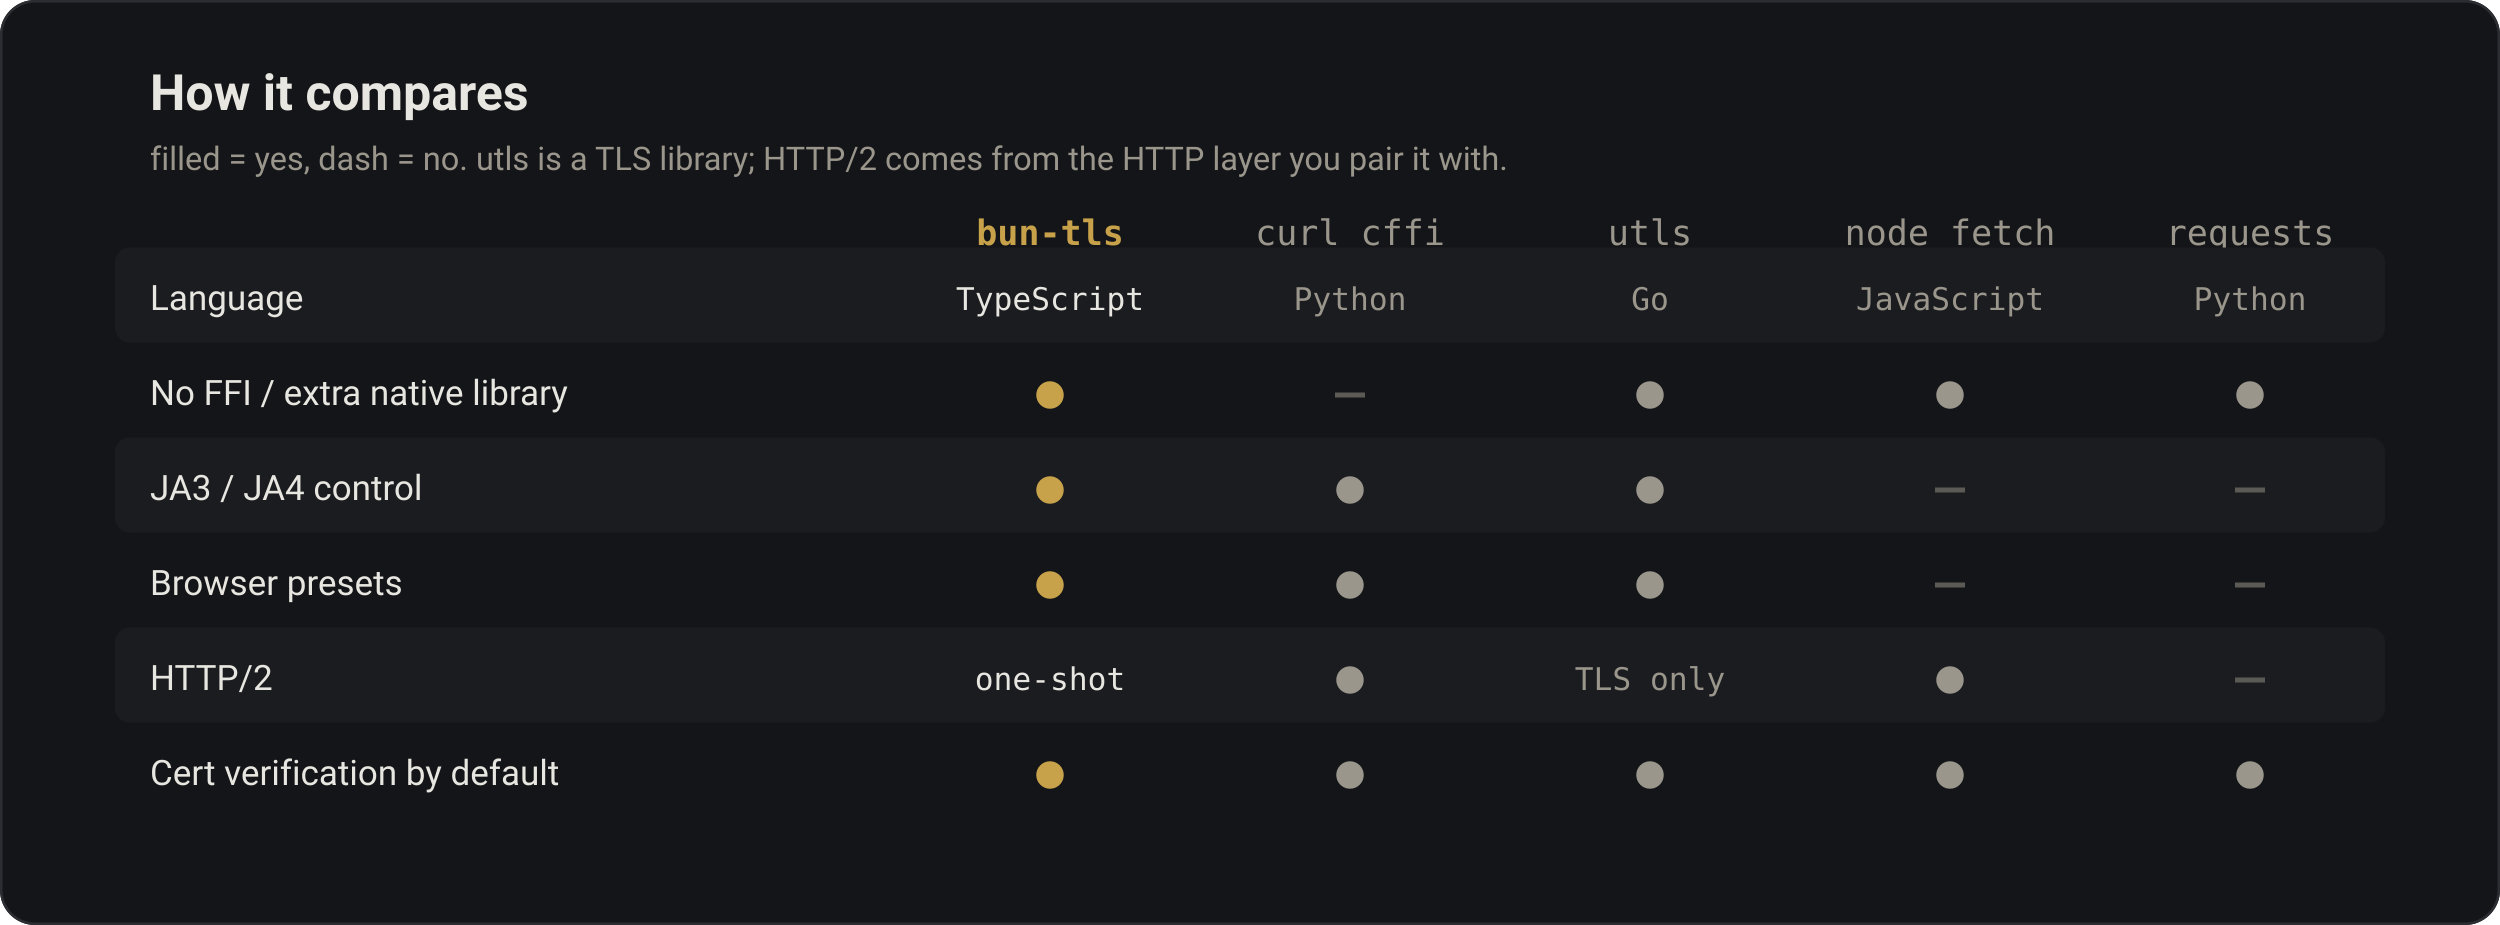
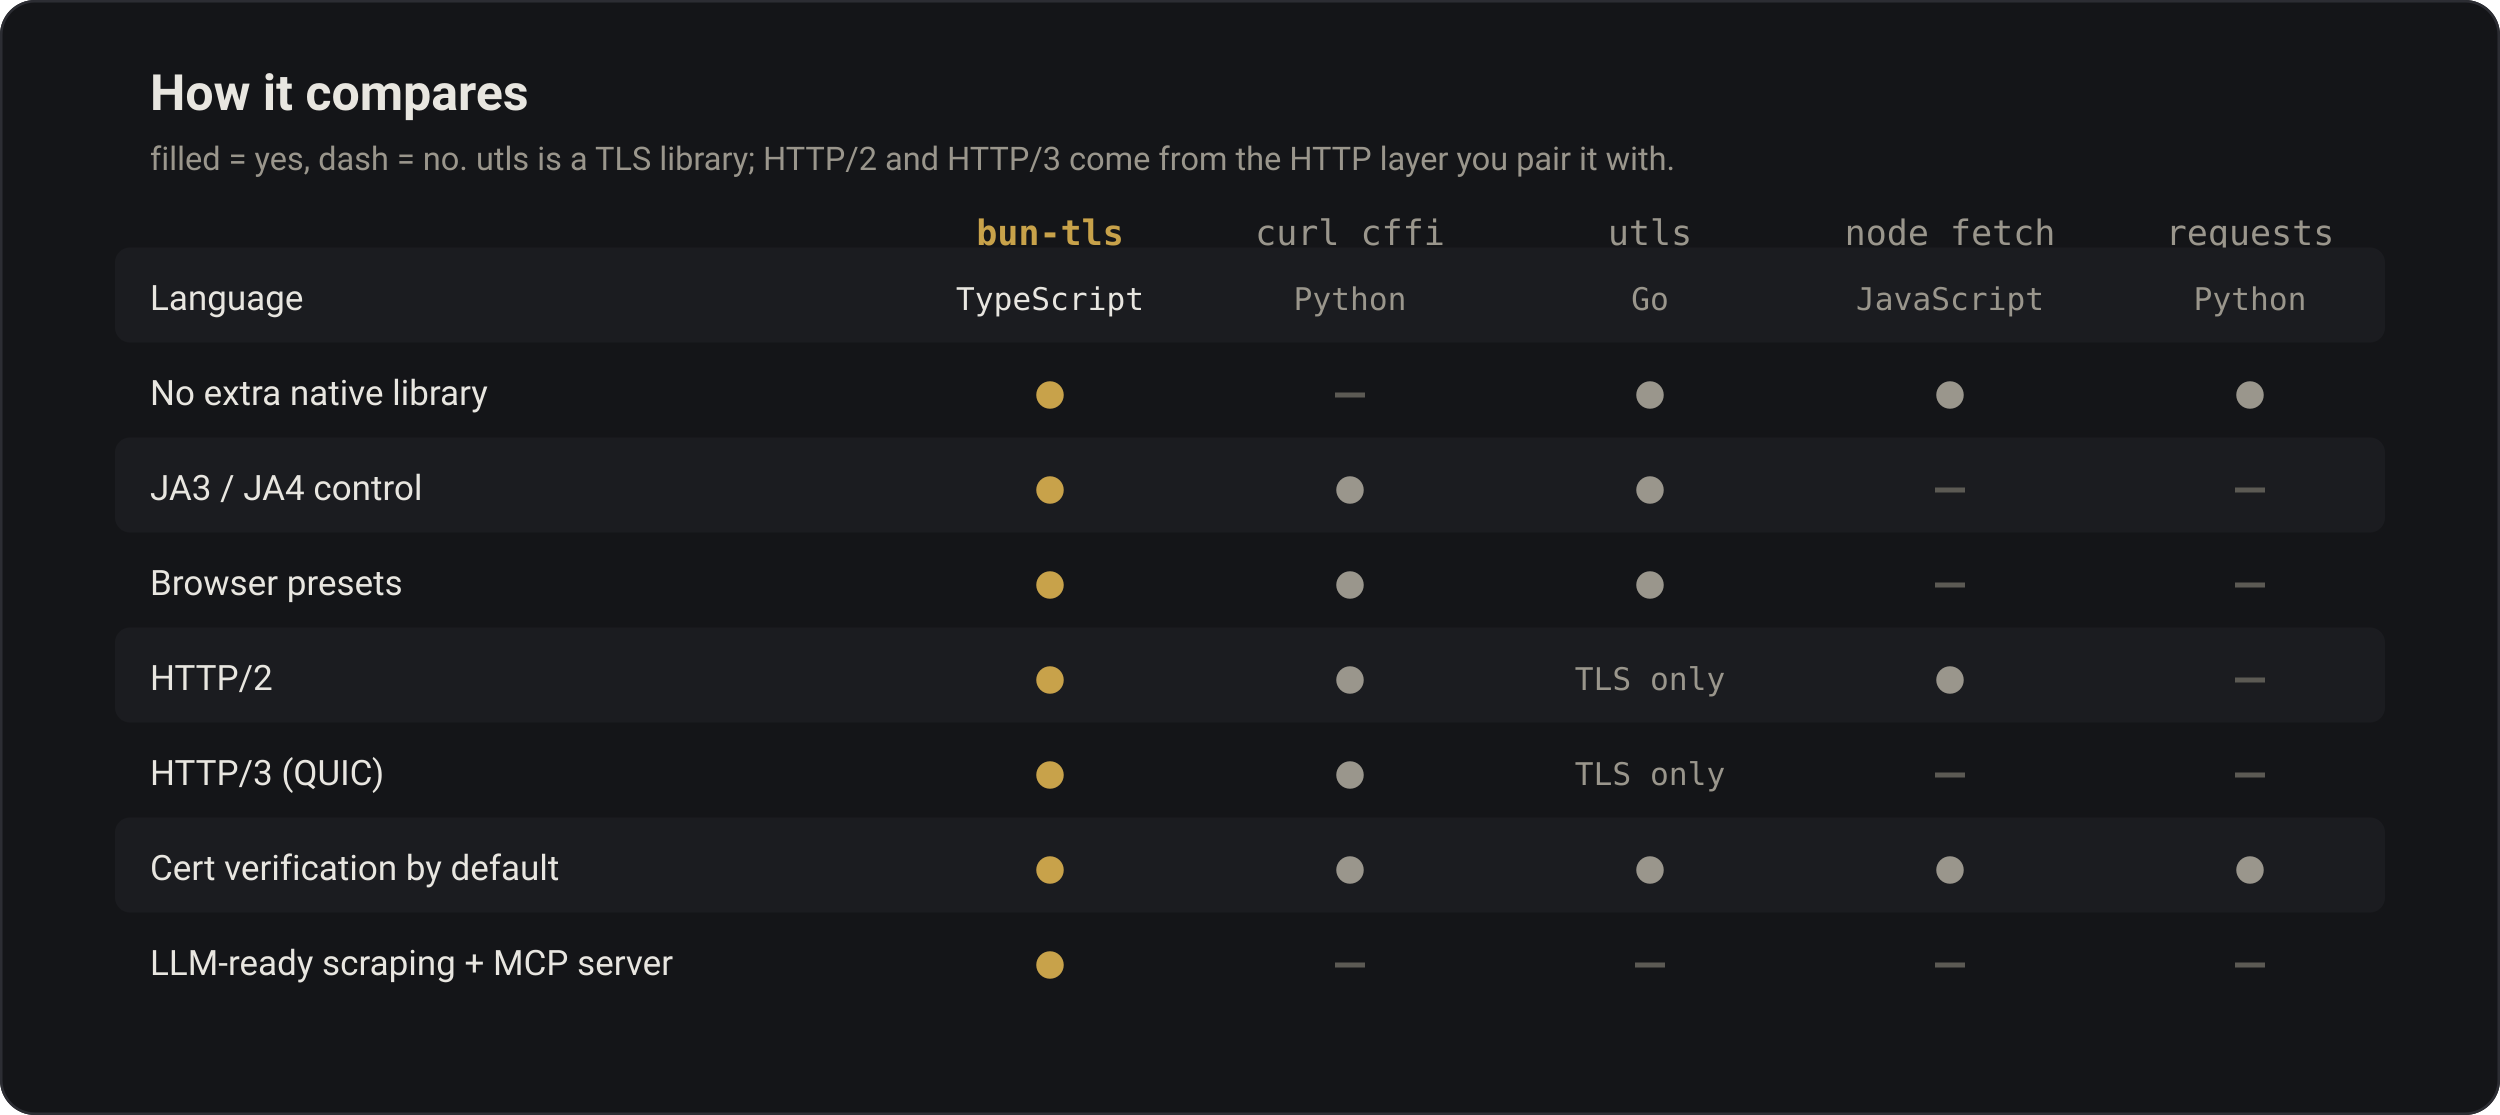
- <svg xmlns="http://www.w3.org/2000/svg" viewBox="0 0 1000 370" width="1000" height="370" role="img">
-   <rect width="1000" height="370" rx="14" fill="#141518" />
-   <rect x="0.5" y="0.5" width="999" height="369" rx="13.5" fill="none" stroke="#2C2D33" />
+ <svg xmlns="http://www.w3.org/2000/svg" viewBox="0 0 1000 446" width="1000" height="446" role="img">
+   <rect width="1000" height="446" rx="14" fill="#141518" />
+   <rect x="0.5" y="0.5" width="999" height="445" rx="13.5" fill="none" stroke="#2C2D33" />
  <text x="60" y="44" font-family="ui-sans-serif,-apple-system,Segoe UI,Roboto,sans-serif" font-size="20" font-weight="700" fill="#E8E6E0">How it compares</text>
-   <text x="60" y="68" font-family="ui-sans-serif,-apple-system,Segoe UI,Roboto,sans-serif" font-size="13" fill="#9A968C">filled = yes, dash = no. utls is a TLS library; HTTP/2 comes from the HTTP layer you pair it with.</text>
+   <text x="60" y="68" font-family="ui-sans-serif,-apple-system,Segoe UI,Roboto,sans-serif" font-size="13" fill="#9A968C">filled = yes, dash = no. utls is a TLS library; HTTP/2 and HTTP/3 come from the HTTP layer you pair it with.</text>
  <text x="420" y="98" font-family="ui-monospace,SFMono-Regular,Menlo,monospace" font-size="14" font-weight="700" fill="#C8A24A" text-anchor="middle">bun-tls</text>
  <text x="540" y="98" font-family="ui-monospace,SFMono-Regular,Menlo,monospace" font-size="14" font-weight="400" fill="#9A968C" text-anchor="middle">curl_cffi</text>
  <text x="660" y="98" font-family="ui-monospace,SFMono-Regular,Menlo,monospace" font-size="14" font-weight="400" fill="#9A968C" text-anchor="middle">utls</text>
  <text x="780" y="98" font-family="ui-monospace,SFMono-Regular,Menlo,monospace" font-size="14" font-weight="400" fill="#9A968C" text-anchor="middle">node fetch</text>
  <text x="900" y="98" font-family="ui-monospace,SFMono-Regular,Menlo,monospace" font-size="14" font-weight="400" fill="#9A968C" text-anchor="middle">requests</text>
  <line x1="46" y1="108" x2="954" y2="108" stroke="#2C2D33" />
  <rect x="46" y="99" width="908" height="38" rx="6" fill="#1B1C20" />
  <text x="60" y="124" font-family="ui-sans-serif,-apple-system,Segoe UI,Roboto,sans-serif" font-size="14" fill="#E8E6E0">Language</text>
  <text x="420" y="124" font-family="ui-monospace,SFMono-Regular,Menlo,monospace" font-size="12.5" fill="#E8E6E0" text-anchor="middle">TypeScript</text>
  <text x="540" y="124" font-family="ui-monospace,SFMono-Regular,Menlo,monospace" font-size="12.5" fill="#9A968C" text-anchor="middle">Python</text>
  <text x="660" y="124" font-family="ui-monospace,SFMono-Regular,Menlo,monospace" font-size="12.5" fill="#9A968C" text-anchor="middle">Go</text>
  <text x="780" y="124" font-family="ui-monospace,SFMono-Regular,Menlo,monospace" font-size="12.5" fill="#9A968C" text-anchor="middle">JavaScript</text>
  <text x="900" y="124" font-family="ui-monospace,SFMono-Regular,Menlo,monospace" font-size="12.5" fill="#9A968C" text-anchor="middle">Python</text>
-   <text x="60" y="162" font-family="ui-sans-serif,-apple-system,Segoe UI,Roboto,sans-serif" font-size="14" fill="#E8E6E0">No FFI / extra native library</text>
+   <text x="60" y="162" font-family="ui-sans-serif,-apple-system,Segoe UI,Roboto,sans-serif" font-size="14" fill="#E8E6E0">No extra native library</text>
  <circle cx="420" cy="158" r="5.5" fill="#C8A24A" />
  <line x1="534" y1="158" x2="546" y2="158" stroke="#5C5A54" stroke-width="2" />
  <circle cx="660" cy="158" r="5.5" fill="#9A968C" />
  <circle cx="780" cy="158" r="5.5" fill="#9A968C" />
  <circle cx="900" cy="158" r="5.5" fill="#9A968C" />
  <rect x="46" y="175" width="908" height="38" rx="6" fill="#1B1C20" />
  <text x="60" y="200" font-family="ui-sans-serif,-apple-system,Segoe UI,Roboto,sans-serif" font-size="14" fill="#E8E6E0">JA3 / JA4 control</text>
  <circle cx="420" cy="196" r="5.5" fill="#C8A24A" />
  <circle cx="540" cy="196" r="5.5" fill="#9A968C" />
  <circle cx="660" cy="196" r="5.5" fill="#9A968C" />
  <line x1="774" y1="196" x2="786" y2="196" stroke="#5C5A54" stroke-width="2" />
  <line x1="894" y1="196" x2="906" y2="196" stroke="#5C5A54" stroke-width="2" />
  <text x="60" y="238" font-family="ui-sans-serif,-apple-system,Segoe UI,Roboto,sans-serif" font-size="14" fill="#E8E6E0">Browser presets</text>
  <circle cx="420" cy="234" r="5.5" fill="#C8A24A" />
  <circle cx="540" cy="234" r="5.5" fill="#9A968C" />
  <circle cx="660" cy="234" r="5.5" fill="#9A968C" />
  <line x1="774" y1="234" x2="786" y2="234" stroke="#5C5A54" stroke-width="2" />
  <line x1="894" y1="234" x2="906" y2="234" stroke="#5C5A54" stroke-width="2" />
  <rect x="46" y="251" width="908" height="38" rx="6" fill="#1B1C20" />
  <text x="60" y="276" font-family="ui-sans-serif,-apple-system,Segoe UI,Roboto,sans-serif" font-size="14" fill="#E8E6E0">HTTP/2</text>
-   <text x="420" y="276" font-family="ui-monospace,SFMono-Regular,Menlo,monospace" font-size="12.5" fill="#E8E6E0" text-anchor="middle">one-shot</text>
+   <circle cx="420" cy="272" r="5.5" fill="#C8A24A" />
  <circle cx="540" cy="272" r="5.5" fill="#9A968C" />
  <text x="660" y="276" font-family="ui-monospace,SFMono-Regular,Menlo,monospace" font-size="12.5" fill="#9A968C" text-anchor="middle">TLS only</text>
  <circle cx="780" cy="272" r="5.5" fill="#9A968C" />
  <line x1="894" y1="272" x2="906" y2="272" stroke="#5C5A54" stroke-width="2" />
-   <text x="60" y="314" font-family="ui-sans-serif,-apple-system,Segoe UI,Roboto,sans-serif" font-size="14" fill="#E8E6E0">Cert verification by default</text>
+   <text x="60" y="314" font-family="ui-sans-serif,-apple-system,Segoe UI,Roboto,sans-serif" font-size="14" fill="#E8E6E0">HTTP/3 (QUIC)</text>
  <circle cx="420" cy="310" r="5.5" fill="#C8A24A" />
  <circle cx="540" cy="310" r="5.5" fill="#9A968C" />
-   <circle cx="660" cy="310" r="5.5" fill="#9A968C" />
-   <circle cx="780" cy="310" r="5.5" fill="#9A968C" />
-   <circle cx="900" cy="310" r="5.5" fill="#9A968C" />
+   <text x="660" y="314" font-family="ui-monospace,SFMono-Regular,Menlo,monospace" font-size="12.5" fill="#9A968C" text-anchor="middle">TLS only</text>
+   <line x1="774" y1="310" x2="786" y2="310" stroke="#5C5A54" stroke-width="2" />
+   <line x1="894" y1="310" x2="906" y2="310" stroke="#5C5A54" stroke-width="2" />
+   <rect x="46" y="327" width="908" height="38" rx="6" fill="#1B1C20" />
+   <text x="60" y="352" font-family="ui-sans-serif,-apple-system,Segoe UI,Roboto,sans-serif" font-size="14" fill="#E8E6E0">Cert verification by default</text>
+   <circle cx="420" cy="348" r="5.5" fill="#C8A24A" />
+   <circle cx="540" cy="348" r="5.5" fill="#9A968C" />
+   <circle cx="660" cy="348" r="5.5" fill="#9A968C" />
+   <circle cx="780" cy="348" r="5.5" fill="#9A968C" />
+   <circle cx="900" cy="348" r="5.5" fill="#9A968C" />
+   <text x="60" y="390" font-family="ui-sans-serif,-apple-system,Segoe UI,Roboto,sans-serif" font-size="14" fill="#E8E6E0">LLM-ready scraping + MCP server</text>
+   <circle cx="420" cy="386" r="5.5" fill="#C8A24A" />
+   <line x1="534" y1="386" x2="546" y2="386" stroke="#5C5A54" stroke-width="2" />
+   <line x1="654" y1="386" x2="666" y2="386" stroke="#5C5A54" stroke-width="2" />
+   <line x1="774" y1="386" x2="786" y2="386" stroke="#5C5A54" stroke-width="2" />
+   <line x1="894" y1="386" x2="906" y2="386" stroke="#5C5A54" stroke-width="2" />
</svg>
